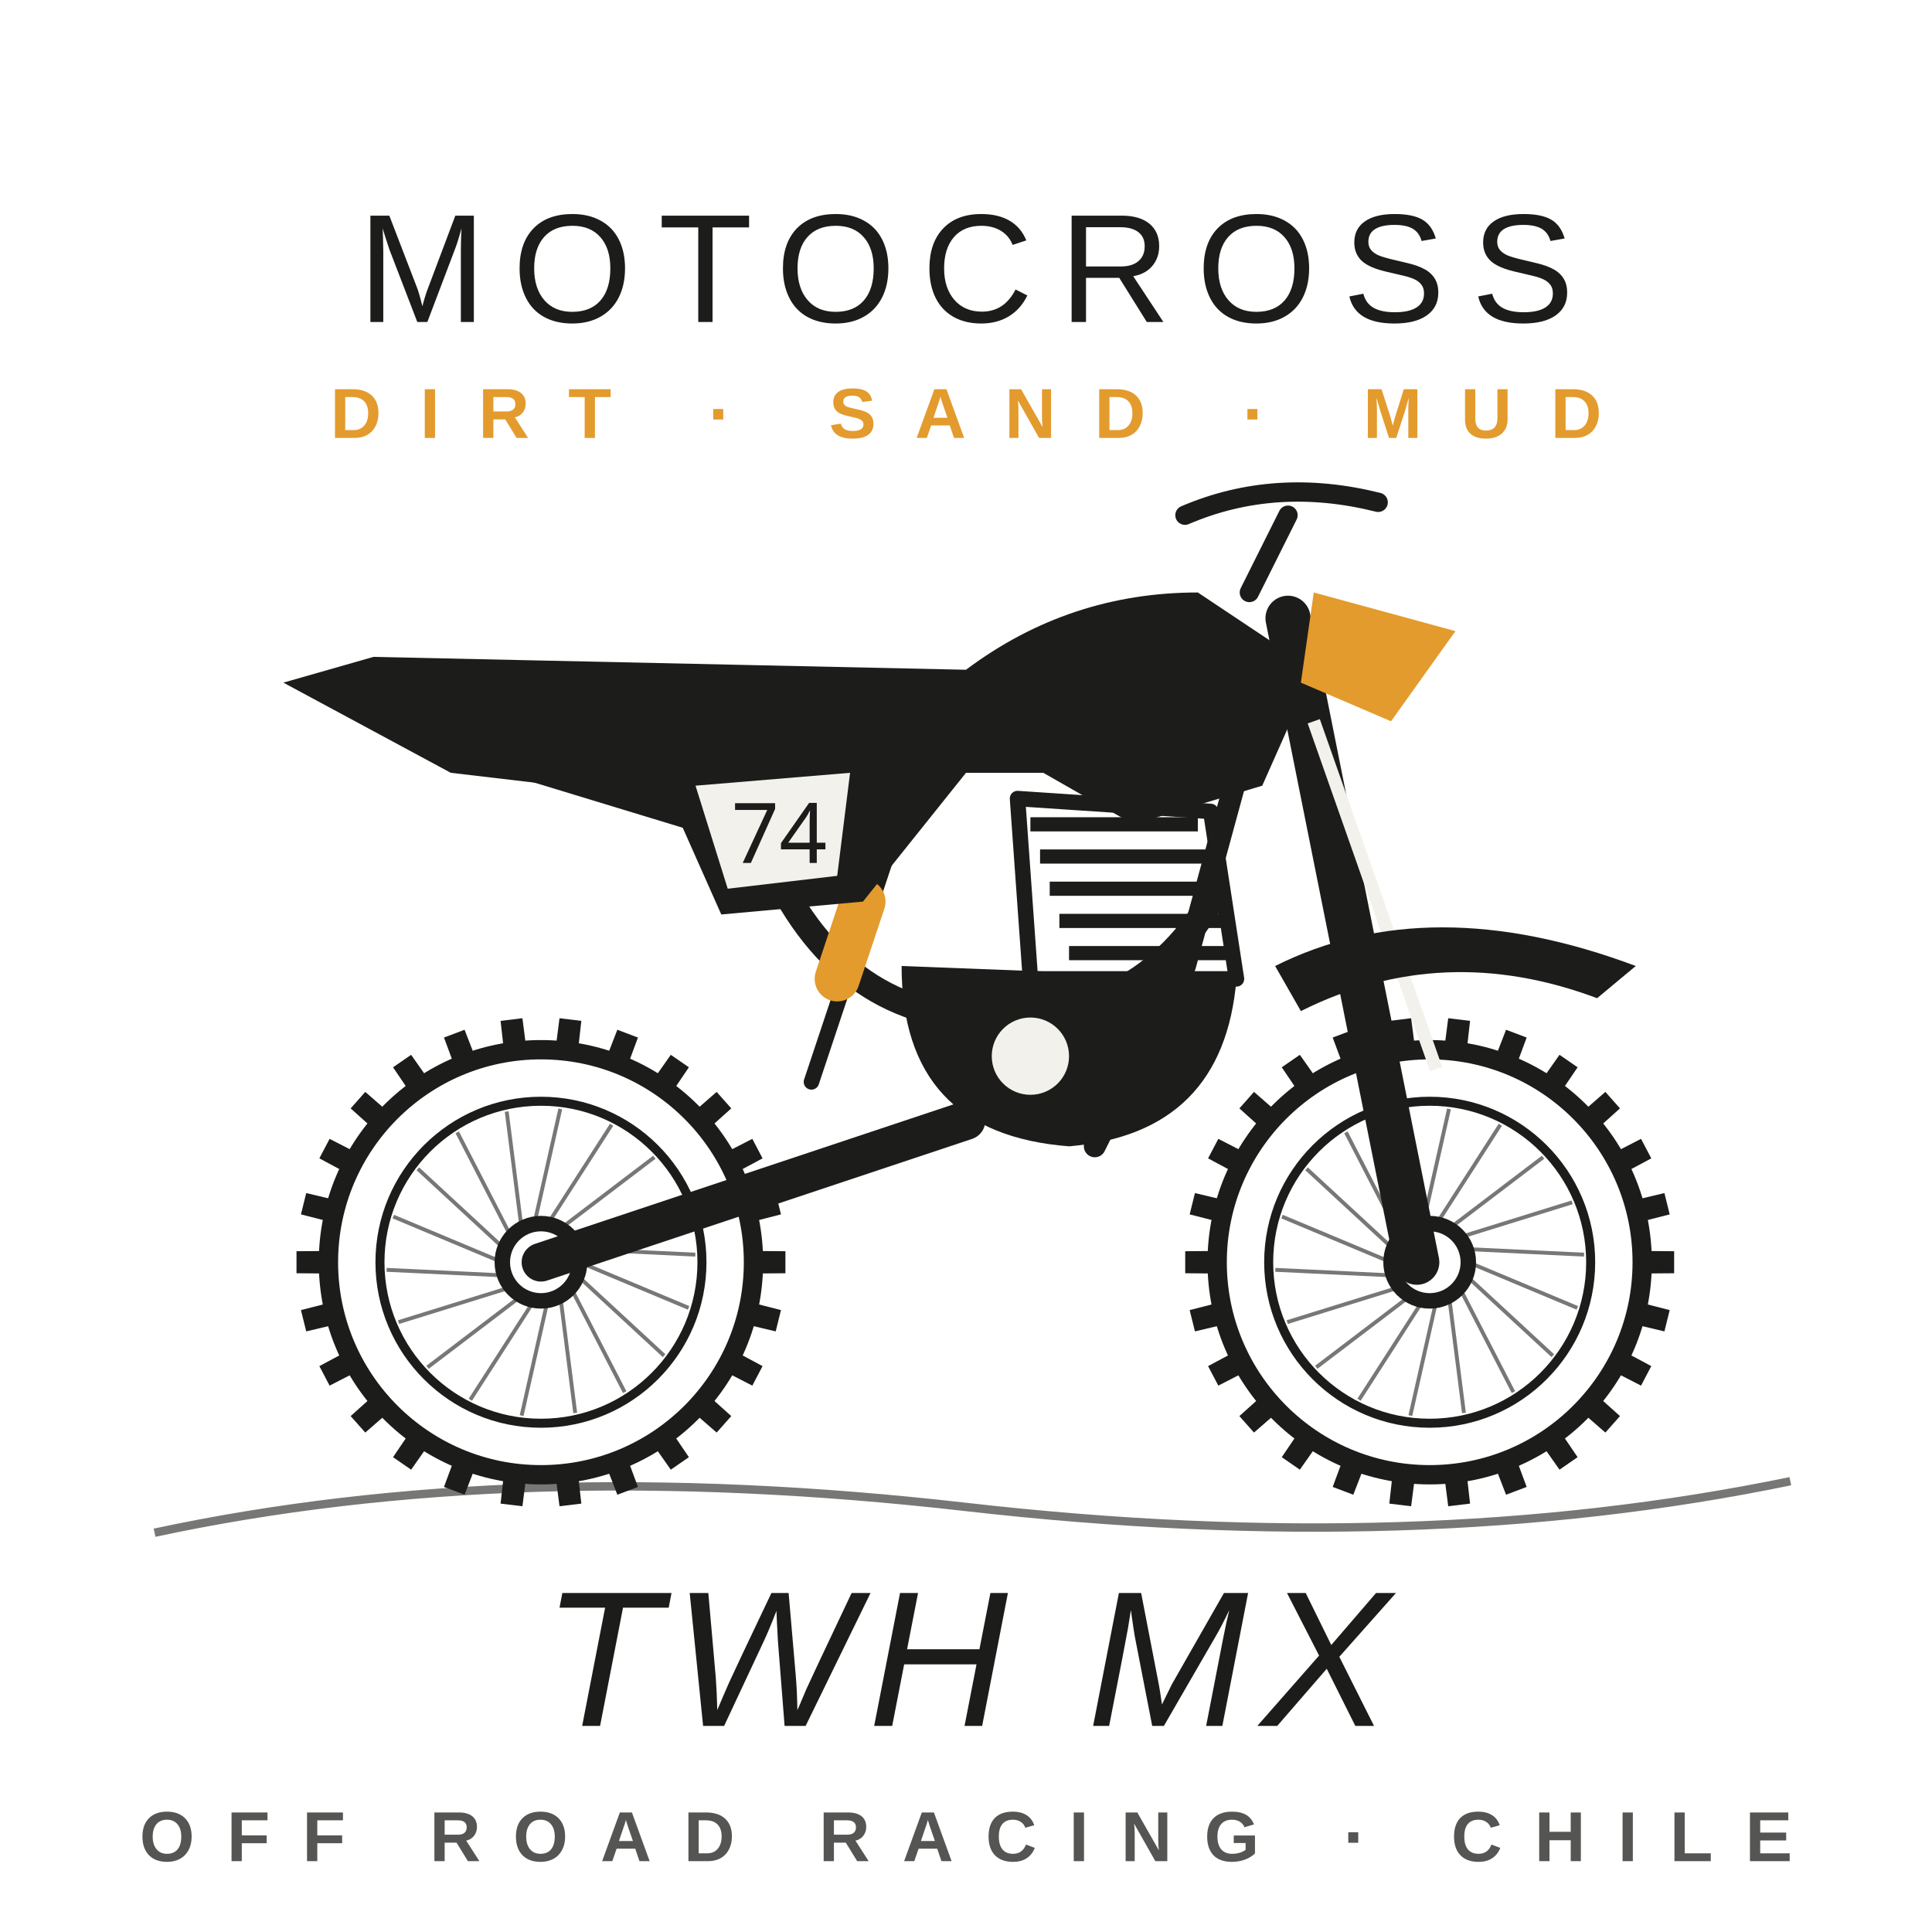
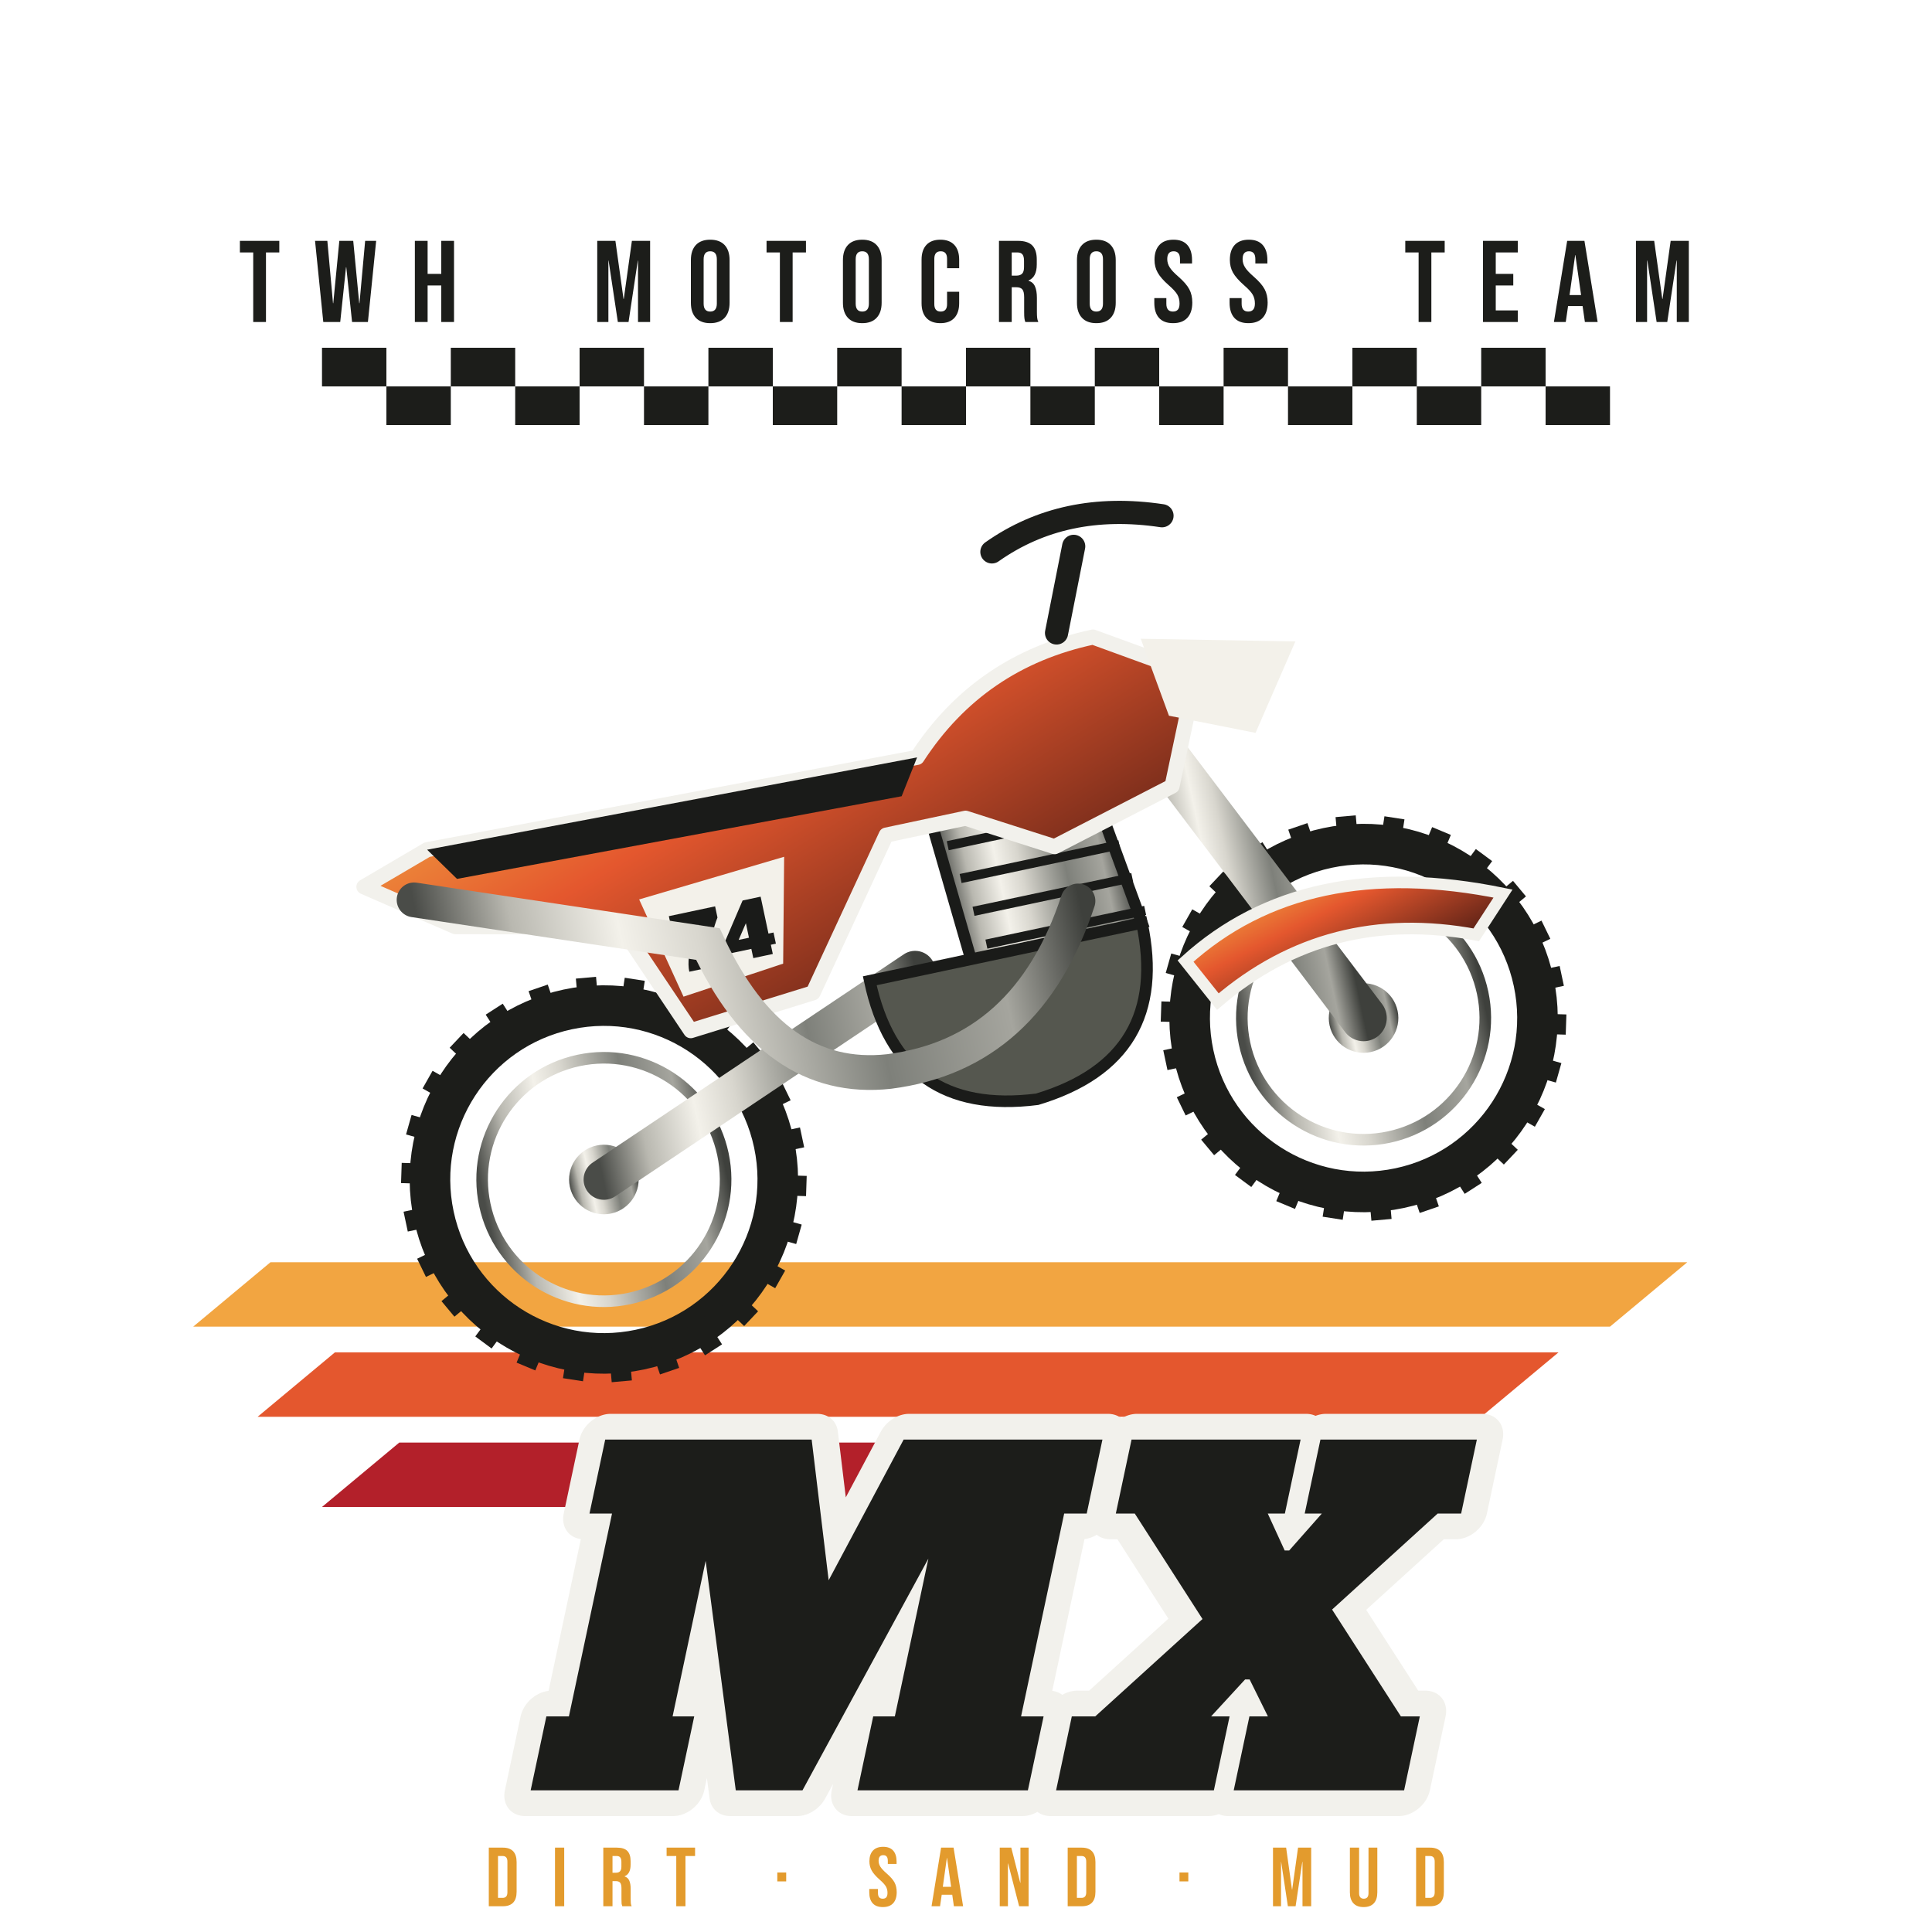
<svg xmlns="http://www.w3.org/2000/svg" width="1000" height="1000" viewBox="0 0 300 300">
-   <text x="150" y="50" font-family="'Arial Black', 'Segoe UI Black', Arial, sans-serif" font-size="24" fill="#1C1D1A" text-anchor="middle" letter-spacing="4">MOTOCROSS</text>
-   <text x="150" y="68" font-family="Bahnschrift, 'Arial Narrow', Arial, sans-serif" font-size="11" fill="#E39B2D" text-anchor="middle" font-weight="700" style="font-stretch:condensed" letter-spacing="6">DIRT · SAND · MUD</text>
-   <circle cx="84" cy="196" r="33" stroke="#1C1D1A" stroke-width="3" fill="none" stroke-linecap="round" stroke-linejoin="round" />
-   <circle cx="84" cy="196" r="25" stroke="#1C1D1A" stroke-width="1.4" fill="none" stroke-linecap="round" stroke-linejoin="round" />
-   <path d="M90 196 L106.93 203.09" stroke="#1C1D1A" stroke-width=".6" opacity=".6" />
-   <path d="M89.64 198.05 L103.12 210.51" stroke="#1C1D1A" stroke-width=".6" opacity=".6" />
-   <path d="M88.6 199.86 L97 216.17" stroke="#1C1D1A" stroke-width=".6" opacity=".6" />
-   <path d="M87 201.2 L89.32 219.4" stroke="#1C1D1A" stroke-width=".6" opacity=".6" />
-   <path d="M85.04 201.91 L81 219.81" stroke="#1C1D1A" stroke-width=".6" opacity=".6" />
-   <path d="M82.96 201.91 L73.03 217.35" stroke="#1C1D1A" stroke-width=".6" opacity=".6" />
-   <path d="M81 201.2 L66.39 212.31" stroke="#1C1D1A" stroke-width=".6" opacity=".6" />
-   <path d="M79.4 199.86 L61.88 205.3" stroke="#1C1D1A" stroke-width=".6" opacity=".6" />
-   <path d="M78.36 198.05 L60.03 197.18" stroke="#1C1D1A" stroke-width=".6" opacity=".6" />
-   <path d="M78 196 L61.07 188.91" stroke="#1C1D1A" stroke-width=".6" opacity=".6" />
-   <path d="M78.36 193.95 L64.88 181.49" stroke="#1C1D1A" stroke-width=".6" opacity=".6" />
-   <path d="M79.4 192.14 L71 175.83" stroke="#1C1D1A" stroke-width=".6" opacity=".6" />
-   <path d="M81 190.8 L78.68 172.6" stroke="#1C1D1A" stroke-width=".6" opacity=".6" />
-   <path d="M82.96 190.09 L87 172.19" stroke="#1C1D1A" stroke-width=".6" opacity=".6" />
-   <path d="M85.04 190.09 L94.97 174.65" stroke="#1C1D1A" stroke-width=".6" opacity=".6" />
-   <path d="M87 190.8 L101.61 179.69" stroke="#1C1D1A" stroke-width=".6" opacity=".6" />
-   <path d="M88.6 192.14 L106.12 186.7" stroke="#1C1D1A" stroke-width=".6" opacity=".6" />
-   <path d="M89.64 193.95 L107.97 194.82" stroke="#1C1D1A" stroke-width=".6" opacity=".6" />
-   <circle cx="84" cy="196" r="6" stroke="#1C1D1A" stroke-width="2.4" fill="none" stroke-linecap="round" stroke-linejoin="round" />
-   <path d="M115.95 194.24 L121.96 194.29 L121.96 197.71 L115.95 197.76 Z" fill="#1C1D1A" />
-   <path d="M115.44 201.94 L121.27 203.43 L120.45 206.74 L114.6 205.35 Z" fill="#1C1D1A" />
-   <path d="M113.11 209.29 L118.41 212.13 L116.82 215.16 L111.47 212.41 Z" fill="#1C1D1A" />
-   <path d="M109.08 215.87 L113.55 219.89 L111.28 222.45 L106.75 218.5 Z" fill="#1C1D1A" />
-   <path d="M103.6 221.3 L106.97 226.27 L104.16 228.21 L100.7 223.29 Z" fill="#1C1D1A" />
-   <path d="M96.97 225.25 L99.06 230.89 L95.86 232.1 L93.69 226.5 Z" fill="#1C1D1A" />
-   <path d="M89.6 227.51 L90.27 233.48 L86.88 233.89 L86.11 227.93 Z" fill="#1C1D1A" />
-   <path d="M81.89 227.93 L81.12 233.89 L77.73 233.48 L78.4 227.51 Z" fill="#1C1D1A" />
-   <path d="M74.31 226.5 L72.14 232.1 L68.94 230.89 L71.03 225.25 Z" fill="#1C1D1A" />
-   <path d="M67.3 223.29 L63.84 228.21 L61.03 226.27 L64.4 221.3 Z" fill="#1C1D1A" />
-   <path d="M61.25 218.5 L56.72 222.45 L54.45 219.89 L58.92 215.87 Z" fill="#1C1D1A" />
-   <path d="M56.53 212.41 L51.18 215.16 L49.59 212.13 L54.89 209.29 Z" fill="#1C1D1A" />
-   <path d="M53.4 205.35 L47.55 206.74 L46.73 203.43 L52.56 201.94 Z" fill="#1C1D1A" />
-   <path d="M52.05 197.76 L46.04 197.71 L46.04 194.29 L52.05 194.24 Z" fill="#1C1D1A" />
-   <path d="M52.56 190.06 L46.73 188.57 L47.55 185.26 L53.4 186.65 Z" fill="#1C1D1A" />
-   <path d="M54.89 182.71 L49.59 179.87 L51.18 176.84 L56.53 179.59 Z" fill="#1C1D1A" />
-   <path d="M58.92 176.13 L54.45 172.11 L56.72 169.55 L61.25 173.5 Z" fill="#1C1D1A" />
-   <path d="M64.4 170.7 L61.03 165.73 L63.84 163.79 L67.3 168.71 Z" fill="#1C1D1A" />
-   <path d="M71.03 166.75 L68.94 161.11 L72.14 159.9 L74.31 165.5 Z" fill="#1C1D1A" />
-   <path d="M78.4 164.49 L77.73 158.52 L81.12 158.11 L81.89 164.07 Z" fill="#1C1D1A" />
-   <path d="M86.11 164.07 L86.88 158.11 L90.27 158.52 L89.6 164.49 Z" fill="#1C1D1A" />
-   <path d="M93.69 165.5 L95.86 159.9 L99.06 161.11 L96.97 166.75 Z" fill="#1C1D1A" />
-   <path d="M100.7 168.71 L104.16 163.79 L106.97 165.73 L103.6 170.7 Z" fill="#1C1D1A" />
-   <path d="M106.75 173.5 L111.28 169.55 L113.55 172.11 L109.08 176.13 Z" fill="#1C1D1A" />
-   <path d="M111.47 179.59 L116.82 176.84 L118.41 179.87 L113.11 182.71 Z" fill="#1C1D1A" />
-   <path d="M114.6 186.65 L120.45 185.26 L121.27 188.57 L115.44 190.06 Z" fill="#1C1D1A" />
-   <circle cx="222" cy="196" r="33" stroke="#1C1D1A" stroke-width="3" fill="none" stroke-linecap="round" stroke-linejoin="round" />
-   <circle cx="222" cy="196" r="25" stroke="#1C1D1A" stroke-width="1.4" fill="none" stroke-linecap="round" stroke-linejoin="round" />
-   <path d="M228 196 L244.93 203.09" stroke="#1C1D1A" stroke-width=".6" opacity=".6" />
-   <path d="M227.64 198.05 L241.12 210.51" stroke="#1C1D1A" stroke-width=".6" opacity=".6" />
-   <path d="M226.6 199.86 L235 216.17" stroke="#1C1D1A" stroke-width=".6" opacity=".6" />
-   <path d="M225 201.2 L227.32 219.4" stroke="#1C1D1A" stroke-width=".6" opacity=".6" />
-   <path d="M223.04 201.91 L219 219.81" stroke="#1C1D1A" stroke-width=".6" opacity=".6" />
-   <path d="M220.96 201.91 L211.03 217.35" stroke="#1C1D1A" stroke-width=".6" opacity=".6" />
-   <path d="M219 201.2 L204.39 212.31" stroke="#1C1D1A" stroke-width=".6" opacity=".6" />
-   <path d="M217.4 199.86 L199.88 205.3" stroke="#1C1D1A" stroke-width=".6" opacity=".6" />
-   <path d="M216.36 198.05 L198.03 197.18" stroke="#1C1D1A" stroke-width=".6" opacity=".6" />
-   <path d="M216 196 L199.07 188.91" stroke="#1C1D1A" stroke-width=".6" opacity=".6" />
-   <path d="M216.36 193.95 L202.88 181.49" stroke="#1C1D1A" stroke-width=".6" opacity=".6" />
-   <path d="M217.4 192.14 L209 175.83" stroke="#1C1D1A" stroke-width=".6" opacity=".6" />
-   <path d="M219 190.8 L216.68 172.6" stroke="#1C1D1A" stroke-width=".6" opacity=".6" />
-   <path d="M220.96 190.09 L225 172.19" stroke="#1C1D1A" stroke-width=".6" opacity=".6" />
-   <path d="M223.04 190.09 L232.97 174.65" stroke="#1C1D1A" stroke-width=".6" opacity=".6" />
-   <path d="M225 190.8 L239.61 179.69" stroke="#1C1D1A" stroke-width=".6" opacity=".6" />
-   <path d="M226.6 192.14 L244.12 186.7" stroke="#1C1D1A" stroke-width=".6" opacity=".6" />
-   <path d="M227.64 193.95 L245.97 194.82" stroke="#1C1D1A" stroke-width=".6" opacity=".6" />
-   <circle cx="222" cy="196" r="6" stroke="#1C1D1A" stroke-width="2.4" fill="none" stroke-linecap="round" stroke-linejoin="round" />
-   <path d="M253.95 194.24 L259.96 194.29 L259.96 197.71 L253.95 197.76 Z" fill="#1C1D1A" />
-   <path d="M253.44 201.94 L259.27 203.43 L258.45 206.74 L252.6 205.35 Z" fill="#1C1D1A" />
-   <path d="M251.11 209.29 L256.41 212.13 L254.82 215.16 L249.47 212.41 Z" fill="#1C1D1A" />
-   <path d="M247.08 215.87 L251.55 219.89 L249.28 222.45 L244.75 218.5 Z" fill="#1C1D1A" />
-   <path d="M241.6 221.3 L244.97 226.27 L242.16 228.21 L238.7 223.29 Z" fill="#1C1D1A" />
-   <path d="M234.97 225.25 L237.06 230.89 L233.86 232.1 L231.69 226.5 Z" fill="#1C1D1A" />
-   <path d="M227.6 227.51 L228.27 233.48 L224.88 233.89 L224.11 227.93 Z" fill="#1C1D1A" />
-   <path d="M219.89 227.93 L219.12 233.89 L215.73 233.48 L216.4 227.51 Z" fill="#1C1D1A" />
-   <path d="M212.31 226.5 L210.14 232.1 L206.94 230.89 L209.03 225.25 Z" fill="#1C1D1A" />
-   <path d="M205.3 223.29 L201.84 228.21 L199.03 226.27 L202.4 221.3 Z" fill="#1C1D1A" />
-   <path d="M199.25 218.5 L194.72 222.45 L192.45 219.89 L196.92 215.87 Z" fill="#1C1D1A" />
-   <path d="M194.53 212.41 L189.18 215.16 L187.59 212.13 L192.89 209.29 Z" fill="#1C1D1A" />
-   <path d="M191.4 205.35 L185.55 206.74 L184.73 203.43 L190.56 201.94 Z" fill="#1C1D1A" />
-   <path d="M190.05 197.76 L184.04 197.71 L184.04 194.29 L190.05 194.24 Z" fill="#1C1D1A" />
-   <path d="M190.56 190.06 L184.73 188.57 L185.55 185.26 L191.4 186.65 Z" fill="#1C1D1A" />
-   <path d="M192.89 182.71 L187.59 179.87 L189.18 176.84 L194.53 179.59 Z" fill="#1C1D1A" />
-   <path d="M196.92 176.13 L192.45 172.11 L194.72 169.55 L199.25 173.5 Z" fill="#1C1D1A" />
-   <path d="M202.4 170.7 L199.03 165.73 L201.84 163.79 L205.3 168.71 Z" fill="#1C1D1A" />
-   <path d="M209.03 166.75 L206.94 161.11 L210.14 159.9 L212.31 165.5 Z" fill="#1C1D1A" />
-   <path d="M216.4 164.49 L215.73 158.52 L219.12 158.11 L219.89 164.07 Z" fill="#1C1D1A" />
-   <path d="M224.11 164.07 L224.88 158.11 L228.27 158.52 L227.6 164.49 Z" fill="#1C1D1A" />
-   <path d="M231.69 165.5 L233.86 159.9 L237.06 161.11 L234.97 166.75 Z" fill="#1C1D1A" />
-   <path d="M238.7 168.71 L242.16 163.79 L244.97 165.73 L241.6 170.7 Z" fill="#1C1D1A" />
-   <path d="M244.75 173.5 L249.28 169.55 L251.55 172.11 L247.08 176.13 Z" fill="#1C1D1A" />
-   <path d="M249.47 179.59 L254.82 176.84 L256.41 179.87 L251.11 182.71 Z" fill="#1C1D1A" />
-   <path d="M252.6 186.65 L258.45 185.26 L259.27 188.57 L253.44 190.06 Z" fill="#1C1D1A" />
-   <path d="M188 140 Q176 160 150 158 Q128 156 118 130" stroke="#1C1D1A" stroke-width="4" fill="none" stroke-linecap="round" stroke-linejoin="round" />
-   <path d="M118 128 L72 114" stroke="#1C1D1A" stroke-width="8" stroke-linecap="round" />
-   <path d="M196 106 L184 150 L170 178" stroke="#1C1D1A" stroke-width="3.4" fill="none" stroke-linecap="round" stroke-linejoin="round" />
-   <path d="M150 174 L84,196" stroke="#1C1D1A" stroke-width="6" stroke-linecap="round" />
-   <path d="M140 126 L126 168" stroke="#1C1D1A" stroke-width="2.4" fill="none" stroke-linecap="round" stroke-linejoin="round" />
-   <path d="M134 140 L130 152" stroke="#E39B2D" stroke-width="7" stroke-linecap="round" />
-   <path d="M158 124 L188 126 L192 152 L160 152 Z" stroke="#1C1D1A" stroke-width="2.4" fill="none" stroke-linecap="round" stroke-linejoin="round" />
-   <path d="M160 128 H186" stroke="#1C1D1A" stroke-width="2.2" />
-   <path d="M161.5 133 H187.5" stroke="#1C1D1A" stroke-width="2.2" />
-   <path d="M163 138 H189" stroke="#1C1D1A" stroke-width="2.2" />
-   <path d="M164.5 143 H190.5" stroke="#1C1D1A" stroke-width="2.2" />
-   <path d="M166 148 H192" stroke="#1C1D1A" stroke-width="2.2" />
-   <path d="M140 150 Q140 176 166 178 Q190 176 192 152 Z" fill="#1C1D1A" />
-   <circle cx="160" cy="164" r="6" fill="#F2F1EC" />
-   <path d="M44 106 L58 102 L150 104 Q166 92 186 92 L204 104 L196 122 L176 128 L162 120 L150 120 L134 140 L112 142 L104 124 L70 120 Z" fill="#1C1D1A" />
-   <path d="M108 122 L132 120 L130 136 L113 138 Z" fill="#F2F1EC" />
-   <text x="121" y="134" font-family="Impact, Haettenschweiler, 'Arial Narrow', sans-serif" font-size="13" fill="#1C1D1A" text-anchor="middle">74</text>
-   <path d="M200 96 L220 196" stroke="#1C1D1A" stroke-width="7" stroke-linecap="round" />
-   <path d="M204 112 L223 166" stroke="#F2F1EC" stroke-width="2" />
-   <path d="M194 92 L200 80 M184 80 Q198 74 214 78" stroke="#1C1D1A" stroke-width="3" fill="none" stroke-linecap="round" stroke-linejoin="round" />
-   <path d="M198 150 Q222 138 254 150 L248 155 Q224 146 202 157 Z" fill="#1C1D1A" />
-   <path d="M204 92 L226 98 L216 112 L202 106 Z" fill="#E39B2D" />
-   <path d="M24 238 Q80 226 150 234 T278 230" stroke="#1C1D1A" stroke-width="1.3" fill="none" opacity=".6" />
-   <text x="150" y="268" font-family="'Arial Black', 'Segoe UI Black', Arial, sans-serif" font-size="30" fill="#1C1D1A" text-anchor="middle" font-style="italic" letter-spacing="2">TWH MX</text>
-   <text x="150" y="289" font-family="Bahnschrift, 'Arial Narrow', Arial, sans-serif" font-size="11" fill="#1C1D1A" text-anchor="middle" font-weight="700" style="font-stretch:condensed" letter-spacing="5" opacity=".75">OFF ROAD RACING · CHILE</text>
+   <defs>
+     <linearGradient id="mxM" x1="0" y1="0" x2="1" y2="0">
+       <stop offset="0" stop-color="#4A4C48" />
+       <stop offset="0.14" stop-color="#B9B8B0" />
+       <stop offset="0.3" stop-color="#F3F1EA" />
+       <stop offset="0.42" stop-color="#D8D6CE" />
+       <stop offset="0.66" stop-color="#7E807A" />
+       <stop offset="0.86" stop-color="#A5A59E" />
+       <stop offset="1" stop-color="#3E403C" />
+     </linearGradient>
+     <linearGradient id="mxP" x1="0" y1="0" x2="1" y2="1">
+       <stop offset="0" stop-color="#F2A541" />
+       <stop offset="0.35" stop-color="#E4572E" />
+       <stop offset="1" stop-color="#3A1410" />
+     </linearGradient>
+   </defs>
+   <rect x="50" y="54" width="10" height="6" fill="#1C1D1A" />
+   <rect x="60" y="60" width="10" height="6" fill="#1C1D1A" />
+   <rect x="70" y="54" width="10" height="6" fill="#1C1D1A" />
+   <rect x="80" y="60" width="10" height="6" fill="#1C1D1A" />
+   <rect x="90" y="54" width="10" height="6" fill="#1C1D1A" />
+   <rect x="100" y="60" width="10" height="6" fill="#1C1D1A" />
+   <rect x="110" y="54" width="10" height="6" fill="#1C1D1A" />
+   <rect x="120" y="60" width="10" height="6" fill="#1C1D1A" />
+   <rect x="130" y="54" width="10" height="6" fill="#1C1D1A" />
+   <rect x="140" y="60" width="10" height="6" fill="#1C1D1A" />
+   <rect x="150" y="54" width="10" height="6" fill="#1C1D1A" />
+   <rect x="160" y="60" width="10" height="6" fill="#1C1D1A" />
+   <rect x="170" y="54" width="10" height="6" fill="#1C1D1A" />
+   <rect x="180" y="60" width="10" height="6" fill="#1C1D1A" />
+   <rect x="190" y="54" width="10" height="6" fill="#1C1D1A" />
+   <rect x="200" y="60" width="10" height="6" fill="#1C1D1A" />
+   <rect x="210" y="54" width="10" height="6" fill="#1C1D1A" />
+   <rect x="220" y="60" width="10" height="6" fill="#1C1D1A" />
+   <rect x="230" y="54" width="10" height="6" fill="#1C1D1A" />
+   <rect x="240" y="60" width="10" height="6" fill="#1C1D1A" />
+   <path transform="translate(150 50) translate(-112.97 0)" d="M2.29 0L2.29-10.80L0.22-10.80L0.22-12.60L6.34-12.60L6.34-10.80L4.27-10.80L4.27 0L2.29 0ZM13.17 0L11.89-12.60L13.80-12.60L14.68-2.92L14.72-2.92L15.66-12.60L17.82-12.60L18.75-2.92L18.79-2.92L19.67-12.60L21.38-12.60L20.10 0L17.64 0L16.74-8.50L16.70-8.50L15.80 0L13.17 0ZM27.39 0L27.39-12.60L29.37-12.60L29.37-7.47L31.49-7.47L31.49-12.60L33.47-12.60L33.47 0L31.49 0L31.49-5.67L29.37-5.67L29.37 0L27.39 0ZM55.71 0L55.71-12.60L58.53-12.60L59.79-3.58L59.83-3.58L61.09-12.60L63.92-12.60L63.92 0L62.04 0L62.04-9.54L62.01-9.54L60.57 0L58.91 0L57.47-9.54L57.44-9.54L57.44 0L55.71 0ZM73.25 0.18Q71.80 0.18 71.02-0.65Q70.25-1.48 70.25-2.99L70.25-2.99L70.25-9.61Q70.25-11.12 71.02-11.95Q71.80-12.78 73.25-12.78L73.25-12.78Q74.71-12.78 75.49-11.95Q76.26-11.12 76.26-9.61L76.26-9.61L76.26-2.99Q76.26-1.48 75.49-0.65Q74.71 0.18 73.25 0.18L73.25 0.18ZM73.25-1.62Q74.28-1.62 74.28-2.86L74.28-2.86L74.28-9.74Q74.28-10.98 73.25-10.98L73.25-10.98Q72.23-10.98 72.23-9.74L72.23-9.74L72.23-2.86Q72.23-1.62 73.25-1.62L73.25-1.62ZM84.07 0L84.07-10.80L82.00-10.80L82.00-12.60L88.12-12.60L88.12-10.80L86.05-10.80L86.05 0L84.07 0ZM96.86 0.18Q95.40 0.18 94.63-0.65Q93.86-1.48 93.86-2.99L93.86-2.99L93.86-9.61Q93.86-11.12 94.63-11.95Q95.40-12.78 96.86-12.78L96.86-12.78Q98.32-12.78 99.09-11.95Q99.87-11.12 99.87-9.61L99.87-9.61L99.87-2.99Q99.87-1.48 99.09-0.65Q98.32 0.18 96.86 0.18L96.86 0.18ZM96.86-1.62Q97.89-1.62 97.89-2.86L97.89-2.86L97.89-9.74Q97.89-10.98 96.86-10.98L96.86-10.98Q95.84-10.98 95.84-9.74L95.84-9.74L95.84-2.86Q95.84-1.62 96.86-1.62L96.86-1.62ZM108.99 0.18Q107.57 0.18 106.82-0.63Q106.07-1.44 106.07-2.92L106.07-2.92L106.07-9.68Q106.07-11.16 106.82-11.97Q107.57-12.78 108.99-12.78L108.99-12.78Q110.41-12.78 111.16-11.97Q111.91-11.16 111.91-9.68L111.91-9.68L111.91-8.35L110.03-8.35L110.03-9.81Q110.03-10.98 109.04-10.98L109.04-10.98Q108.05-10.98 108.05-9.81L108.05-9.81L108.05-2.77Q108.05-1.62 109.04-1.62L109.04-1.62Q110.03-1.62 110.03-2.77L110.03-2.77L110.03-4.70L111.91-4.70L111.91-2.92Q111.91-1.44 111.16-0.63Q110.41 0.18 108.99 0.18L108.99 0.18ZM118.09 0L118.09-12.60L121.03-12.60Q122.56-12.60 123.26-11.89Q123.96-11.18 123.96-9.70L123.96-9.70L123.96-8.93Q123.96-6.97 122.67-6.44L122.67-6.44L122.67-6.41Q123.39-6.19 123.68-5.53Q123.98-4.86 123.98-3.74L123.98-3.74L123.98-1.53Q123.98-0.99 124.02-0.66Q124.05-0.32 124.20 0L124.20 0L122.18 0Q122.07-0.31 122.04-0.58Q122.00-0.85 122.00-1.55L122.00-1.55L122.00-3.85Q122.00-4.72 121.72-5.06Q121.44-5.40 120.76-5.40L120.76-5.40L120.07-5.40L120.07 0L118.09 0ZM120.07-7.20L120.79-7.20Q121.39-7.20 121.69-7.51Q121.98-7.81 121.98-8.53L121.98-8.53L121.98-9.50Q121.98-10.19 121.74-10.49Q121.50-10.80 120.97-10.80L120.97-10.80L120.07-10.80L120.07-7.20ZM133.21 0.18Q131.75 0.18 130.98-0.65Q130.20-1.48 130.20-2.99L130.20-2.99L130.20-9.61Q130.20-11.12 130.98-11.95Q131.75-12.78 133.21-12.78L133.21-12.78Q134.67-12.78 135.44-11.95Q136.22-11.12 136.22-9.61L136.22-9.61L136.22-2.99Q136.22-1.48 135.44-0.65Q134.67 0.18 133.21 0.18L133.21 0.18ZM133.21-1.62Q134.24-1.62 134.24-2.86L134.24-2.86L134.24-9.74Q134.24-10.98 133.21-10.98L133.21-10.98Q132.18-10.98 132.18-9.74L132.18-9.74L132.18-2.86Q132.18-1.62 133.21-1.62L133.21-1.62ZM145.12 0.18Q143.68 0.18 142.94-0.64Q142.21-1.46 142.21-2.99L142.21-2.99L142.21-3.71L144.08-3.71L144.08-2.84Q144.08-1.62 145.10-1.62L145.10-1.62Q145.61-1.62 145.87-1.92Q146.13-2.21 146.13-2.88L146.13-2.88Q146.13-3.67 145.77-4.28Q145.41-4.88 144.44-5.72L144.44-5.72Q143.21-6.80 142.73-7.68Q142.24-8.55 142.24-9.65L142.24-9.65Q142.24-11.14 143.00-11.96Q143.75-12.78 145.19-12.78L145.19-12.78Q146.62-12.78 147.34-11.96Q148.07-11.14 148.07-9.61L148.07-9.61L148.07-9.09L146.20-9.09L146.20-9.74Q146.20-10.39 145.95-10.68Q145.70-10.98 145.21-10.98L145.21-10.98Q144.22-10.98 144.22-9.77L144.22-9.77Q144.22-9.09 144.59-8.50Q144.96-7.90 145.93-7.06L145.93-7.06Q147.17-5.98 147.64-5.09Q148.11-4.21 148.11-3.02L148.11-3.02Q148.11-1.48 147.34-0.65Q146.58 0.18 145.12 0.18L145.12 0.18ZM156.82 0.18Q155.38 0.18 154.64-0.64Q153.90-1.46 153.90-2.99L153.90-2.99L153.90-3.71L155.77-3.71L155.77-2.84Q155.77-1.62 156.80-1.62L156.80-1.62Q157.30-1.62 157.56-1.92Q157.83-2.21 157.83-2.88L157.83-2.88Q157.83-3.67 157.47-4.28Q157.11-4.88 156.13-5.72L156.13-5.72Q154.91-6.80 154.42-7.68Q153.94-8.55 153.94-9.65L153.94-9.65Q153.94-11.14 154.69-11.96Q155.45-12.78 156.89-12.78L156.89-12.78Q158.31-12.78 159.04-11.96Q159.77-11.14 159.77-9.61L159.77-9.61L159.77-9.09L157.90-9.09L157.90-9.74Q157.90-10.39 157.65-10.68Q157.39-10.98 156.91-10.98L156.91-10.98Q155.92-10.98 155.92-9.77L155.92-9.77Q155.92-9.09 156.29-8.50Q156.66-7.90 157.63-7.06L157.63-7.06Q158.87-5.98 159.34-5.09Q159.81-4.21 159.81-3.02L159.81-3.02Q159.81-1.48 159.04-0.65Q158.28 0.18 156.82 0.18L156.82 0.18ZM183.25 0L183.25-10.80L181.18-10.80L181.18-12.60L187.30-12.60L187.30-10.80L185.23-10.80L185.23 0L183.25 0ZM193.25 0L193.25-12.60L198.65-12.60L198.65-10.80L195.23-10.80L195.23-7.47L197.95-7.47L197.95-5.67L195.23-5.67L195.23-1.80L198.65-1.80L198.65 0L193.25 0ZM204.26 0L206.32-12.60L209.00-12.60L211.05 0L209.07 0L208.71-2.50L208.71-2.47L206.46-2.47L206.10 0L204.26 0ZM206.69-4.18L208.48-4.18L207.59-10.40L207.56-10.40L206.69-4.18ZM217.00 0L217.00-12.60L219.83-12.60L221.09-3.58L221.13-3.58L222.39-12.60L225.21-12.60L225.21 0L223.34 0L223.34-9.54L223.30-9.54L221.86 0L220.21 0L218.77-9.54L218.73-9.54L218.73 0L217.00 0Z" fill="#1C1D1A" />
+   <path d="M30 206 H250 L262 196 H42 Z" fill="#F2A541" />
+   <path d="M40 220 H230 L242 210 H52 Z" fill="#E4572E" />
+   <path d="M50 234 H210 L222 224 H62 Z" fill="#B3202A" />
+   <g transform="translate(150 162) rotate(-12) scale(.9)">
+     <circle cx="-66" cy="10" r="30" fill="none" stroke="#1C1D1A" stroke-width="7" />
+     <circle cx="-66" cy="10" r="21" fill="none" stroke="url(#mxM)" stroke-width="2" />
+     <path d="M-37.05 8.26 L-31.04 8.25 L-31.04 11.75 L-37.05 11.74 Z" fill="#1C1D1A" />
+     <path d="M-37.48 15.24 L-31.64 16.67 L-32.48 20.06 L-38.31 18.62 Z" fill="#1C1D1A" />
+     <path d="M-39.56 21.91 L-34.23 24.7 L-35.86 27.79 L-41.18 24.99 Z" fill="#1C1D1A" />
+     <path d="M-43.18 27.89 L-38.67 31.87 L-40.99 34.49 L-45.49 30.5 Z" fill="#1C1D1A" />
+     <path d="M-48.12 32.84 L-44.7 37.77 L-47.58 39.76 L-50.99 34.81 Z" fill="#1C1D1A" />
+     <path d="M-54.11 36.45 L-51.97 42.06 L-55.24 43.3 L-57.36 37.68 Z" fill="#1C1D1A" />
+     <path d="M-60.78 38.53 L-60.05 44.49 L-63.52 44.91 L-64.24 38.95 Z" fill="#1C1D1A" />
+     <path d="M-67.76 38.95 L-68.48 44.91 L-71.95 44.49 L-71.22 38.53 Z" fill="#1C1D1A" />
+     <path d="M-74.64 37.68 L-76.76 43.3 L-80.03 42.06 L-77.89 36.45 Z" fill="#1C1D1A" />
+     <path d="M-81.01 34.81 L-84.42 39.76 L-87.3 37.77 L-83.88 32.84 Z" fill="#1C1D1A" />
+     <path d="M-86.51 30.5 L-91.01 34.49 L-93.33 31.87 L-88.82 27.89 Z" fill="#1C1D1A" />
+     <path d="M-90.82 24.99 L-96.14 27.79 L-97.77 24.7 L-92.44 21.91 Z" fill="#1C1D1A" />
+     <path d="M-93.69 18.62 L-99.52 20.06 L-100.36 16.67 L-94.52 15.24 Z" fill="#1C1D1A" />
+     <path d="M-94.95 11.74 L-100.96 11.75 L-100.96 8.25 L-94.95 8.26 Z" fill="#1C1D1A" />
+     <path d="M-94.52 4.76 L-100.36 3.33 L-99.52 -0.06 L-93.69 1.38 Z" fill="#1C1D1A" />
+     <path d="M-92.44 -1.91 L-97.77 -4.7 L-96.14 -7.79 L-90.82 -4.99 Z" fill="#1C1D1A" />
+     <path d="M-88.82 -7.89 L-93.33 -11.87 L-91.01 -14.49 L-86.51 -10.5 Z" fill="#1C1D1A" />
+     <path d="M-83.88 -12.84 L-87.3 -17.77 L-84.42 -19.76 L-81.01 -14.81 Z" fill="#1C1D1A" />
+     <path d="M-77.89 -16.45 L-80.03 -22.06 L-76.76 -23.3 L-74.64 -17.68 Z" fill="#1C1D1A" />
+     <path d="M-71.22 -18.53 L-71.95 -24.49 L-68.48 -24.91 L-67.76 -18.95 Z" fill="#1C1D1A" />
+     <path d="M-64.24 -18.95 L-63.52 -24.91 L-60.05 -24.49 L-60.78 -18.53 Z" fill="#1C1D1A" />
+     <path d="M-57.36 -17.68 L-55.24 -23.3 L-51.97 -22.06 L-54.11 -16.45 Z" fill="#1C1D1A" />
+     <path d="M-50.99 -14.81 L-47.58 -19.76 L-44.7 -17.77 L-48.12 -12.84 Z" fill="#1C1D1A" />
+     <path d="M-45.49 -10.5 L-40.99 -14.49 L-38.67 -11.87 L-43.18 -7.89 Z" fill="#1C1D1A" />
+     <path d="M-41.18 -4.99 L-35.86 -7.79 L-34.23 -4.7 L-39.56 -1.91 Z" fill="#1C1D1A" />
+     <path d="M-38.31 1.38 L-32.48 -0.06 L-31.64 3.33 L-37.48 4.76 Z" fill="#1C1D1A" />
+     <circle cx="-66" cy="10" r="6" fill="url(#mxM)" />
+     <circle cx="68" cy="10" r="30" fill="none" stroke="#1C1D1A" stroke-width="7" />
+     <circle cx="68" cy="10" r="21" fill="none" stroke="url(#mxM)" stroke-width="2" />
+     <path d="M96.95 8.26 L102.96 8.25 L102.96 11.75 L96.95 11.74 Z" fill="#1C1D1A" />
+     <path d="M96.52 15.24 L102.36 16.67 L101.52 20.06 L95.69 18.62 Z" fill="#1C1D1A" />
+     <path d="M94.44 21.91 L99.77 24.7 L98.14 27.79 L92.82 24.99 Z" fill="#1C1D1A" />
+     <path d="M90.82 27.89 L95.33 31.87 L93.01 34.49 L88.51 30.5 Z" fill="#1C1D1A" />
+     <path d="M85.88 32.84 L89.3 37.77 L86.42 39.76 L83.01 34.81 Z" fill="#1C1D1A" />
+     <path d="M79.89 36.45 L82.03 42.06 L78.76 43.3 L76.64 37.68 Z" fill="#1C1D1A" />
+     <path d="M73.22 38.53 L73.95 44.49 L70.48 44.91 L69.76 38.95 Z" fill="#1C1D1A" />
+     <path d="M66.24 38.95 L65.52 44.91 L62.05 44.49 L62.78 38.53 Z" fill="#1C1D1A" />
+     <path d="M59.36 37.68 L57.24 43.3 L53.97 42.06 L56.11 36.45 Z" fill="#1C1D1A" />
+     <path d="M52.99 34.81 L49.58 39.76 L46.7 37.77 L50.12 32.84 Z" fill="#1C1D1A" />
+     <path d="M47.49 30.5 L42.99 34.49 L40.67 31.87 L45.18 27.89 Z" fill="#1C1D1A" />
+     <path d="M43.18 24.99 L37.86 27.79 L36.23 24.7 L41.56 21.91 Z" fill="#1C1D1A" />
+     <path d="M40.31 18.62 L34.48 20.06 L33.64 16.67 L39.48 15.24 Z" fill="#1C1D1A" />
+     <path d="M39.05 11.74 L33.04 11.75 L33.04 8.25 L39.05 8.26 Z" fill="#1C1D1A" />
+     <path d="M39.48 4.76 L33.64 3.33 L34.48 -0.06 L40.31 1.38 Z" fill="#1C1D1A" />
+     <path d="M41.56 -1.91 L36.23 -4.7 L37.86 -7.79 L43.18 -4.99 Z" fill="#1C1D1A" />
+     <path d="M45.18 -7.89 L40.67 -11.87 L42.99 -14.49 L47.49 -10.5 Z" fill="#1C1D1A" />
+     <path d="M50.12 -12.84 L46.7 -17.77 L49.58 -19.76 L52.99 -14.81 Z" fill="#1C1D1A" />
+     <path d="M56.11 -16.45 L53.97 -22.06 L57.24 -23.3 L59.36 -17.68 Z" fill="#1C1D1A" />
+     <path d="M62.78 -18.53 L62.05 -24.49 L65.52 -24.91 L66.24 -18.95 Z" fill="#1C1D1A" />
+     <path d="M69.76 -18.95 L70.48 -24.91 L73.95 -24.49 L73.22 -18.53 Z" fill="#1C1D1A" />
+     <path d="M76.64 -17.68 L78.76 -23.3 L82.03 -22.06 L79.89 -16.45 Z" fill="#1C1D1A" />
+     <path d="M83.01 -14.81 L86.42 -19.76 L89.3 -17.77 L85.88 -12.84 Z" fill="#1C1D1A" />
+     <path d="M88.51 -10.5 L93.01 -14.49 L95.33 -11.87 L90.82 -7.89 Z" fill="#1C1D1A" />
+     <path d="M92.82 -4.99 L98.14 -7.79 L99.77 -4.7 L94.44 -1.91 Z" fill="#1C1D1A" />
+     <path d="M95.69 1.38 L101.52 -0.06 L102.36 3.33 L96.52 4.76 Z" fill="#1C1D1A" />
+     <circle cx="68" cy="10" r="6" fill="url(#mxM)" />
+     <path d="M-66 10 L-6 -14" stroke="url(#mxM)" stroke-width="7" stroke-linecap="round" />
+     <path d="M2 -40 L30 -42 L34 -14 L4 -12 Z" fill="url(#mxM)" stroke="#1A1B19" stroke-width="2" />
+     <path d="M4 -34 H32" stroke="#1A1B19" stroke-width="1.6" />
+     <path d="M5 -28 H33" stroke="#1A1B19" stroke-width="1.6" />
+     <path d="M6 -22 H34" stroke="#1A1B19" stroke-width="1.6" />
+     <path d="M7 -16 H35" stroke="#1A1B19" stroke-width="1.6" />
+     <path d="M-14 -14 Q-14 10 10 12 Q34 10 34 -14 Z" fill="#55574F" stroke="#1A1B19" stroke-width="2" />
+     <path d="M38 -54 L68 10" stroke="url(#mxM)" stroke-width="8" stroke-linecap="round" />
+     <path d="M-96 -48 L-84 -52 L2 -50 Q16 -64 36 -64 L52 -54 L44 -36 L22 -30 L8 -38 L-6 -38 L-24 -14 L-46 -12 L-54 -32 L-82 -38 Z" fill="url(#mxP)" stroke="#F2F1EC" stroke-width="2.6" stroke-linejoin="round" />
+     <path d="M-84 -52 L2 -50 L-2 -44 L-80 -46 Z" fill="#1A1B19" />
+     <path d="M-50 -36 L-24 -38 L-28 -20 L-46 -18 Z" fill="#F3F1EA" />
+     <path transform="translate(-37 -22) translate(-8.72 0)" d="M1.59 0Q1.59-1.16 2.07-2.56Q2.56-3.97 3.30-5.28Q4.04-6.60 4.80-7.59L4.80-7.59L2.86-7.59L2.86-6.40L0.13-6.40L0.13-10.11L8.29-10.11L8.29-8.14Q7.58-7.07 6.88-5.65Q6.19-4.23 5.73-2.72Q5.27-1.22 5.27 0L5.27 0L1.59 0ZM16.32 0L12.88 0L12.88-1.63L8.66-1.63L8.66-3.76L13.14-10.11L16.32-10.11L16.32-3.60L17.21-3.60L17.21-1.63L16.32-1.63L16.32 0ZM12.88-6.16L11.06-3.60L12.88-3.60L12.88-6.16Z" fill="#1A1B19" />
+     <path d="M40 -6 Q64 -20 96 -6 L90 0 Q66 -10 44 2 Z" fill="url(#mxP)" stroke="#F2F1EC" stroke-width="2" />
+     <path d="M30 -66 L36 -80 M22 -82 Q36 -88 52 -82" stroke="#1C1D1A" stroke-width="4" stroke-linecap="round" fill="none" />
+     <path d="M44 -62 L70 -56 L60 -42 L46 -48 Z" fill="#F3F1EA" />
+     <path d="M24 -20 Q10 4 -14 2 Q-34 0 -40 -26 L-88 -44" stroke="url(#mxM)" stroke-width="6" fill="none" stroke-linecap="round" />
+   </g>
+   <path transform="translate(150 278) skewX(-12) translate(-69 0)" d="M78.61-54.46L78.61-42.98L75.11-42.98L75.11-11.48L78.61-11.48L78.61 0L52.15 0L52.15-11.48L55.51-11.48L55.51-35.98L43.61 0L33.25 0L21.00-35.63L21.00-11.48L24.36-11.48L24.36 0L1.40 0L1.40-11.48L4.90-11.48L4.90-42.98L1.40-42.98L1.40-54.46L33.46-54.46L40.74-32.62L47.74-54.46L78.61-54.46ZM119.88-28.07L134.09-11.48L137.03-11.48L137.03 0L110.57 0L110.57-11.48L113.44-11.48L109.38-17.22L108.68-17.22L104.62-11.48L107.49-11.48L107.49 0L82.99 0L82.99-11.48L86.63-11.48L100.07-26.60L86.07-42.98L83.13-42.98L83.13-54.46L109.38-54.46L109.38-42.98L106.72-42.98L110.57-37.24L111.27-37.24L115.12-42.98L112.46-42.98L112.46-54.46L136.75-54.46L136.75-42.98L133.11-42.98L119.88-28.07Z" fill="#1C1D1A" stroke="#F2F1EC" stroke-width="8" stroke-linejoin="round" paint-order="stroke" />
+   <path transform="translate(150 296) translate(-74.63 0)" d="M0.53 0L0.53-9.10L2.72-9.10Q3.78-9.10 4.32-8.53Q4.85-7.96 4.85-6.85L4.85-6.85L4.85-2.25Q4.85-1.14 4.32-0.57Q3.78 0 2.72 0L2.72 0L0.53 0ZM1.96-1.30L2.69-1.30Q3.04-1.30 3.23-1.51Q3.42-1.72 3.42-2.18L3.42-2.18L3.42-6.92Q3.42-7.38 3.23-7.59Q3.04-7.80 2.69-7.80L2.69-7.80L1.96-7.80L1.96-1.30ZM10.81 0L10.81-9.10L12.24-9.10L12.24 0L10.81 0ZM18.31 0L18.31-9.10L20.43-9.10Q21.53-9.10 22.04-8.59Q22.55-8.07 22.55-7.01L22.55-7.01L22.55-6.45Q22.55-5.03 21.61-4.65L21.61-4.65L21.61-4.63Q22.13-4.47 22.34-3.99Q22.56-3.51 22.56-2.70L22.56-2.70L22.56-1.11Q22.56-0.72 22.58-0.47Q22.61-0.23 22.71 0L22.71 0L21.26 0Q21.18-0.22 21.15-0.42Q21.13-0.61 21.13-1.12L21.13-1.12L21.13-2.78Q21.13-3.41 20.93-3.65Q20.73-3.90 20.23-3.90L20.23-3.90L19.74-3.90L19.74 0L18.31 0ZM19.74-5.20L20.26-5.20Q20.69-5.20 20.90-5.42Q21.12-5.64 21.12-6.16L21.12-6.16L21.12-6.86Q21.12-7.36 20.94-7.58Q20.76-7.80 20.39-7.80L20.39-7.80L19.74-7.80L19.74-5.20ZM29.64 0L29.64-7.80L28.14-7.80L28.14-9.10L32.56-9.10L32.56-7.80L31.07-7.80L31.07 0L29.64 0ZM45.33-3.86L45.33-5.24L46.71-5.24L46.71-3.86L45.33-3.86ZM61.72 0.13Q60.67 0.13 60.14-0.46Q59.61-1.05 59.61-2.16L59.61-2.16L59.61-2.68L60.96-2.68L60.96-2.05Q60.96-1.17 61.70-1.17L61.70-1.17Q62.07-1.17 62.25-1.38Q62.44-1.60 62.44-2.08L62.44-2.08Q62.44-2.65 62.18-3.09Q61.92-3.52 61.22-4.13L61.22-4.13Q60.34-4.91 59.99-5.54Q59.63-6.18 59.63-6.97L59.63-6.97Q59.63-8.05 60.18-8.64Q60.73-9.23 61.77-9.23L61.77-9.23Q62.79-9.23 63.32-8.64Q63.85-8.05 63.85-6.94L63.85-6.94L63.85-6.57L62.49-6.57L62.49-7.03Q62.49-7.50 62.31-7.72Q62.13-7.93 61.78-7.93L61.78-7.93Q61.06-7.93 61.06-7.06L61.06-7.06Q61.06-6.57 61.33-6.14Q61.60-5.71 62.30-5.10L62.30-5.10Q63.20-4.32 63.54-3.68Q63.87-3.04 63.87-2.18L63.87-2.18Q63.87-1.07 63.32-0.47Q62.77 0.13 61.72 0.13L61.72 0.13ZM69.28 0L70.76-9.10L72.70-9.10L74.18 0L72.75 0L72.49-1.81L72.49-1.78L70.86-1.78L70.60 0L69.28 0ZM71.03-3.02L72.32-3.02L71.68-7.51L71.66-7.51L71.03-3.02ZM79.87 0L79.87-9.10L81.66-9.10L83.05-3.65L83.08-3.65L83.08-9.10L84.35-9.10L84.35 0L82.88 0L81.17-6.64L81.14-6.64L81.14 0L79.87 0ZM90.42 0L90.42-9.10L92.60-9.10Q93.67-9.10 94.20-8.53Q94.73-7.96 94.73-6.85L94.73-6.85L94.73-2.25Q94.73-1.14 94.20-0.57Q93.67 0 92.60 0L92.60 0L90.42 0ZM91.85-1.30L92.58-1.30Q92.93-1.30 93.11-1.51Q93.30-1.72 93.30-2.18L93.30-2.18L93.30-6.92Q93.30-7.38 93.11-7.59Q92.93-7.80 92.58-7.80L92.58-7.80L91.85-7.80L91.85-1.30ZM107.78-3.86L107.78-5.24L109.15-5.24L109.15-3.86L107.78-3.86ZM122.30 0L122.30-9.10L124.34-9.10L125.25-2.59L125.28-2.59L126.19-9.10L128.23-9.10L128.23 0L126.88 0L126.88-6.89L126.85-6.89L125.81 0L124.61 0L123.57-6.89L123.55-6.89L123.55 0L122.30 0ZM136.37 0.13Q135.33 0.13 134.79-0.46Q134.24-1.05 134.24-2.16L134.24-2.16L134.24-9.10L135.67-9.10L135.67-2.05Q135.67-1.59 135.86-1.38Q136.05-1.17 136.40-1.17L136.40-1.17Q136.75-1.17 136.94-1.38Q137.13-1.59 137.13-2.05L137.13-2.05L137.13-9.10L138.50-9.10L138.50-2.16Q138.50-1.05 137.96-0.46Q137.41 0.13 136.37 0.13L136.37 0.13ZM144.52 0L144.52-9.10L146.70-9.10Q147.77-9.10 148.30-8.53Q148.83-7.96 148.83-6.85L148.83-6.85L148.83-2.25Q148.83-1.14 148.30-0.57Q147.77 0 146.70 0L146.70 0L144.52 0ZM145.95-1.30L146.68-1.30Q147.03-1.30 147.22-1.51Q147.41-1.72 147.41-2.18L147.41-2.18L147.41-6.92Q147.41-7.38 147.22-7.59Q147.03-7.80 146.68-7.80L146.68-7.80L145.95-7.80L145.95-1.30Z" fill="#E39B2D" />
</svg>
